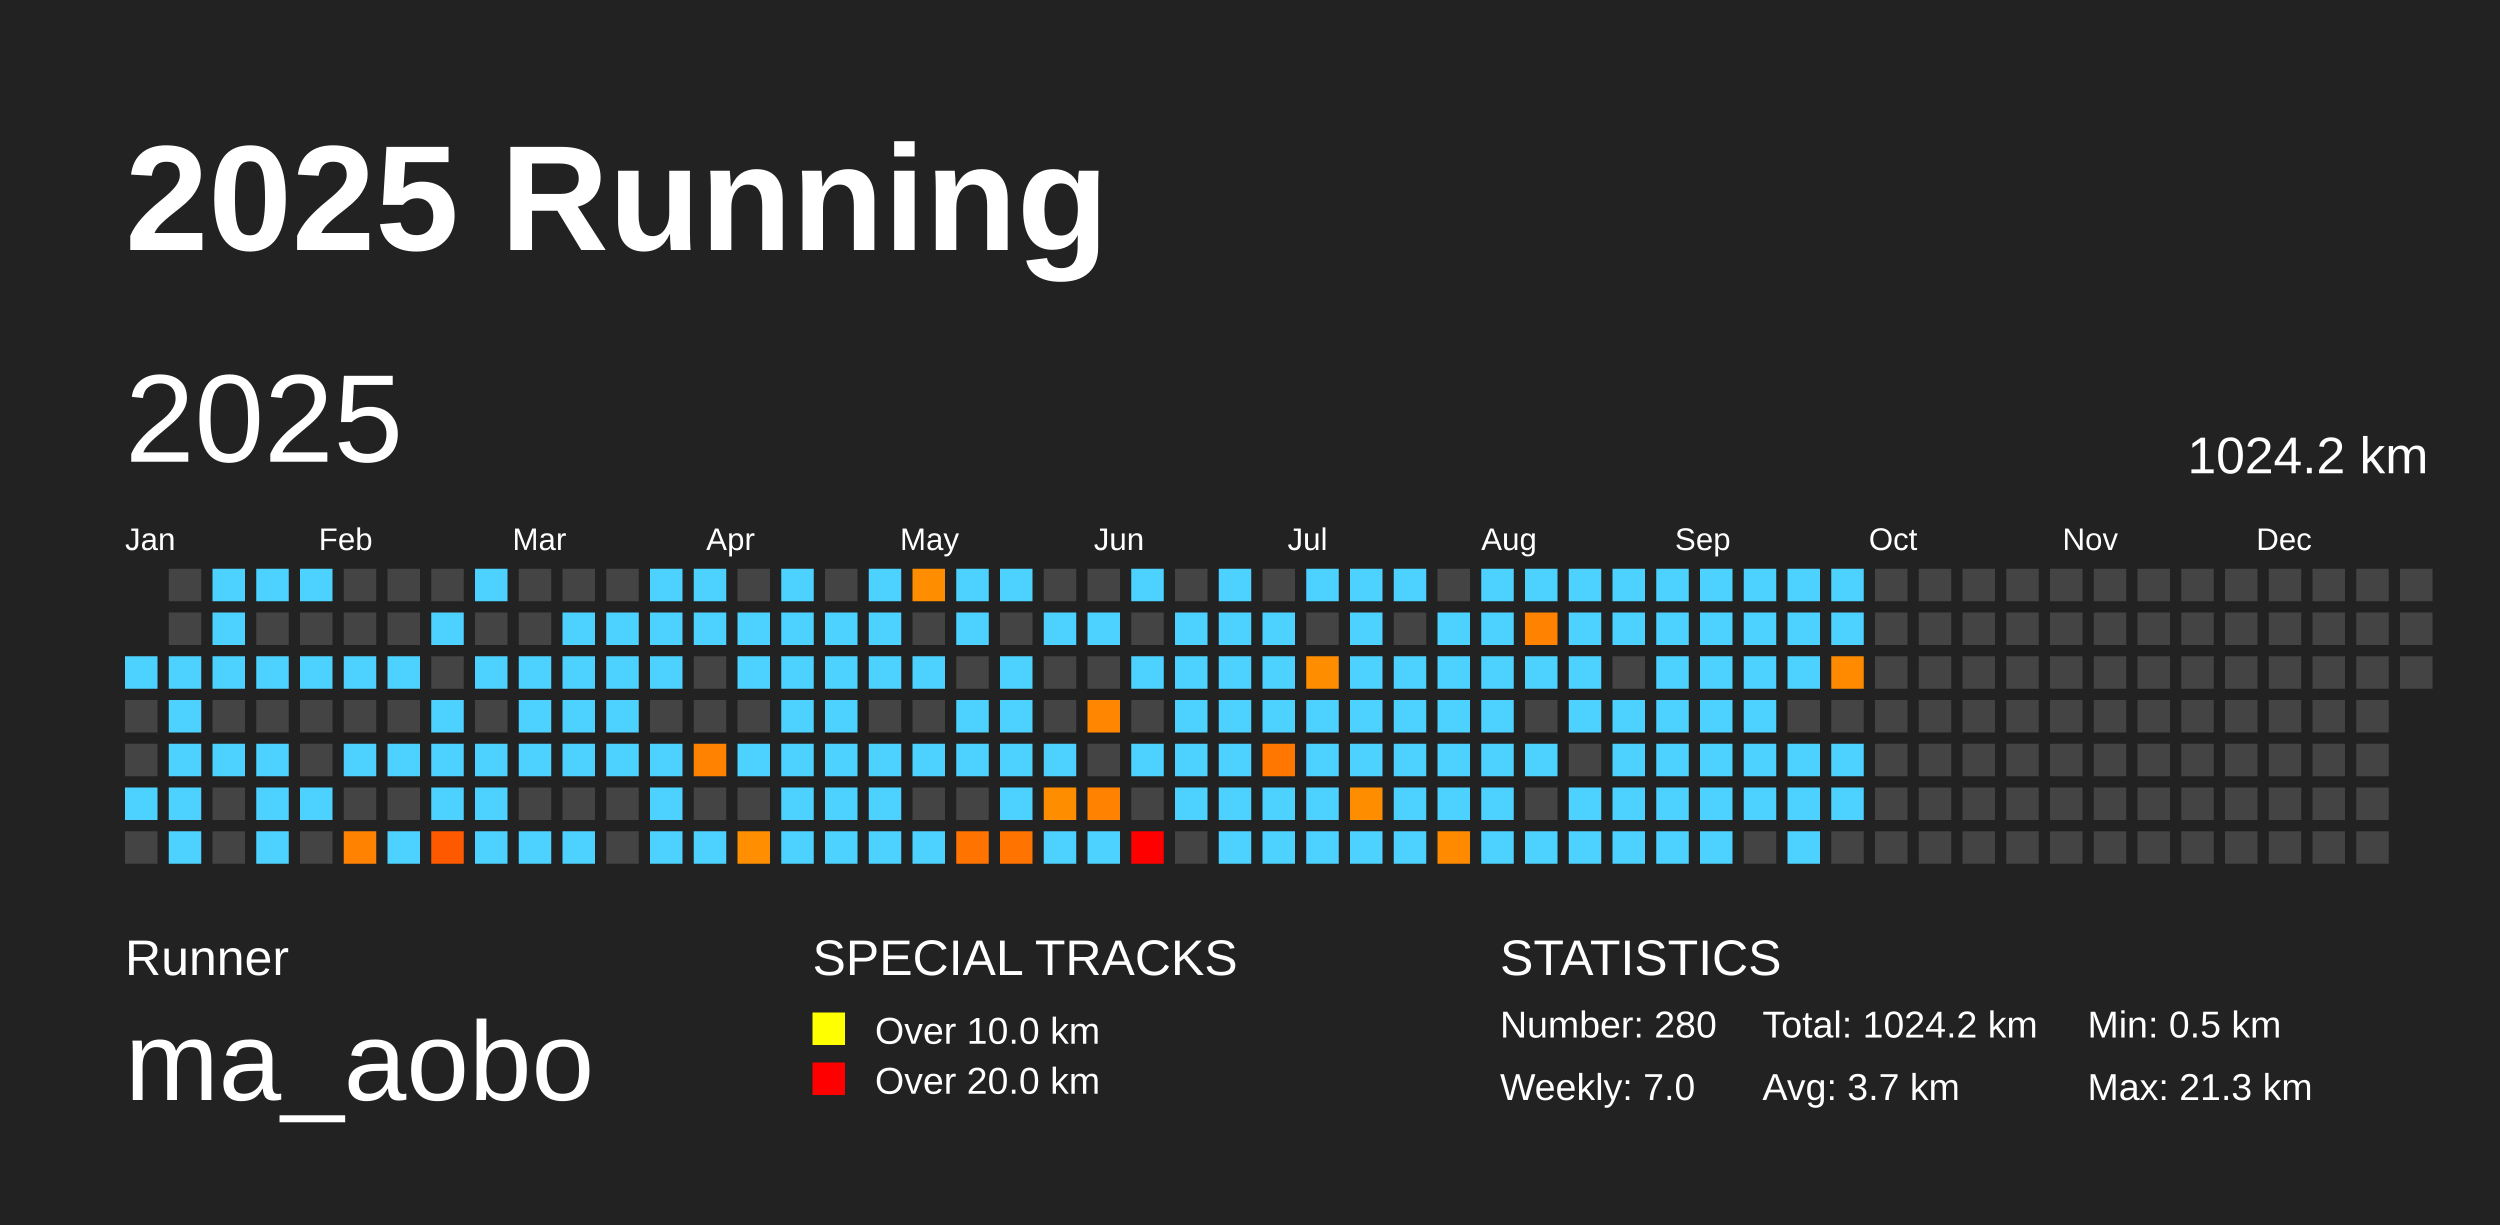
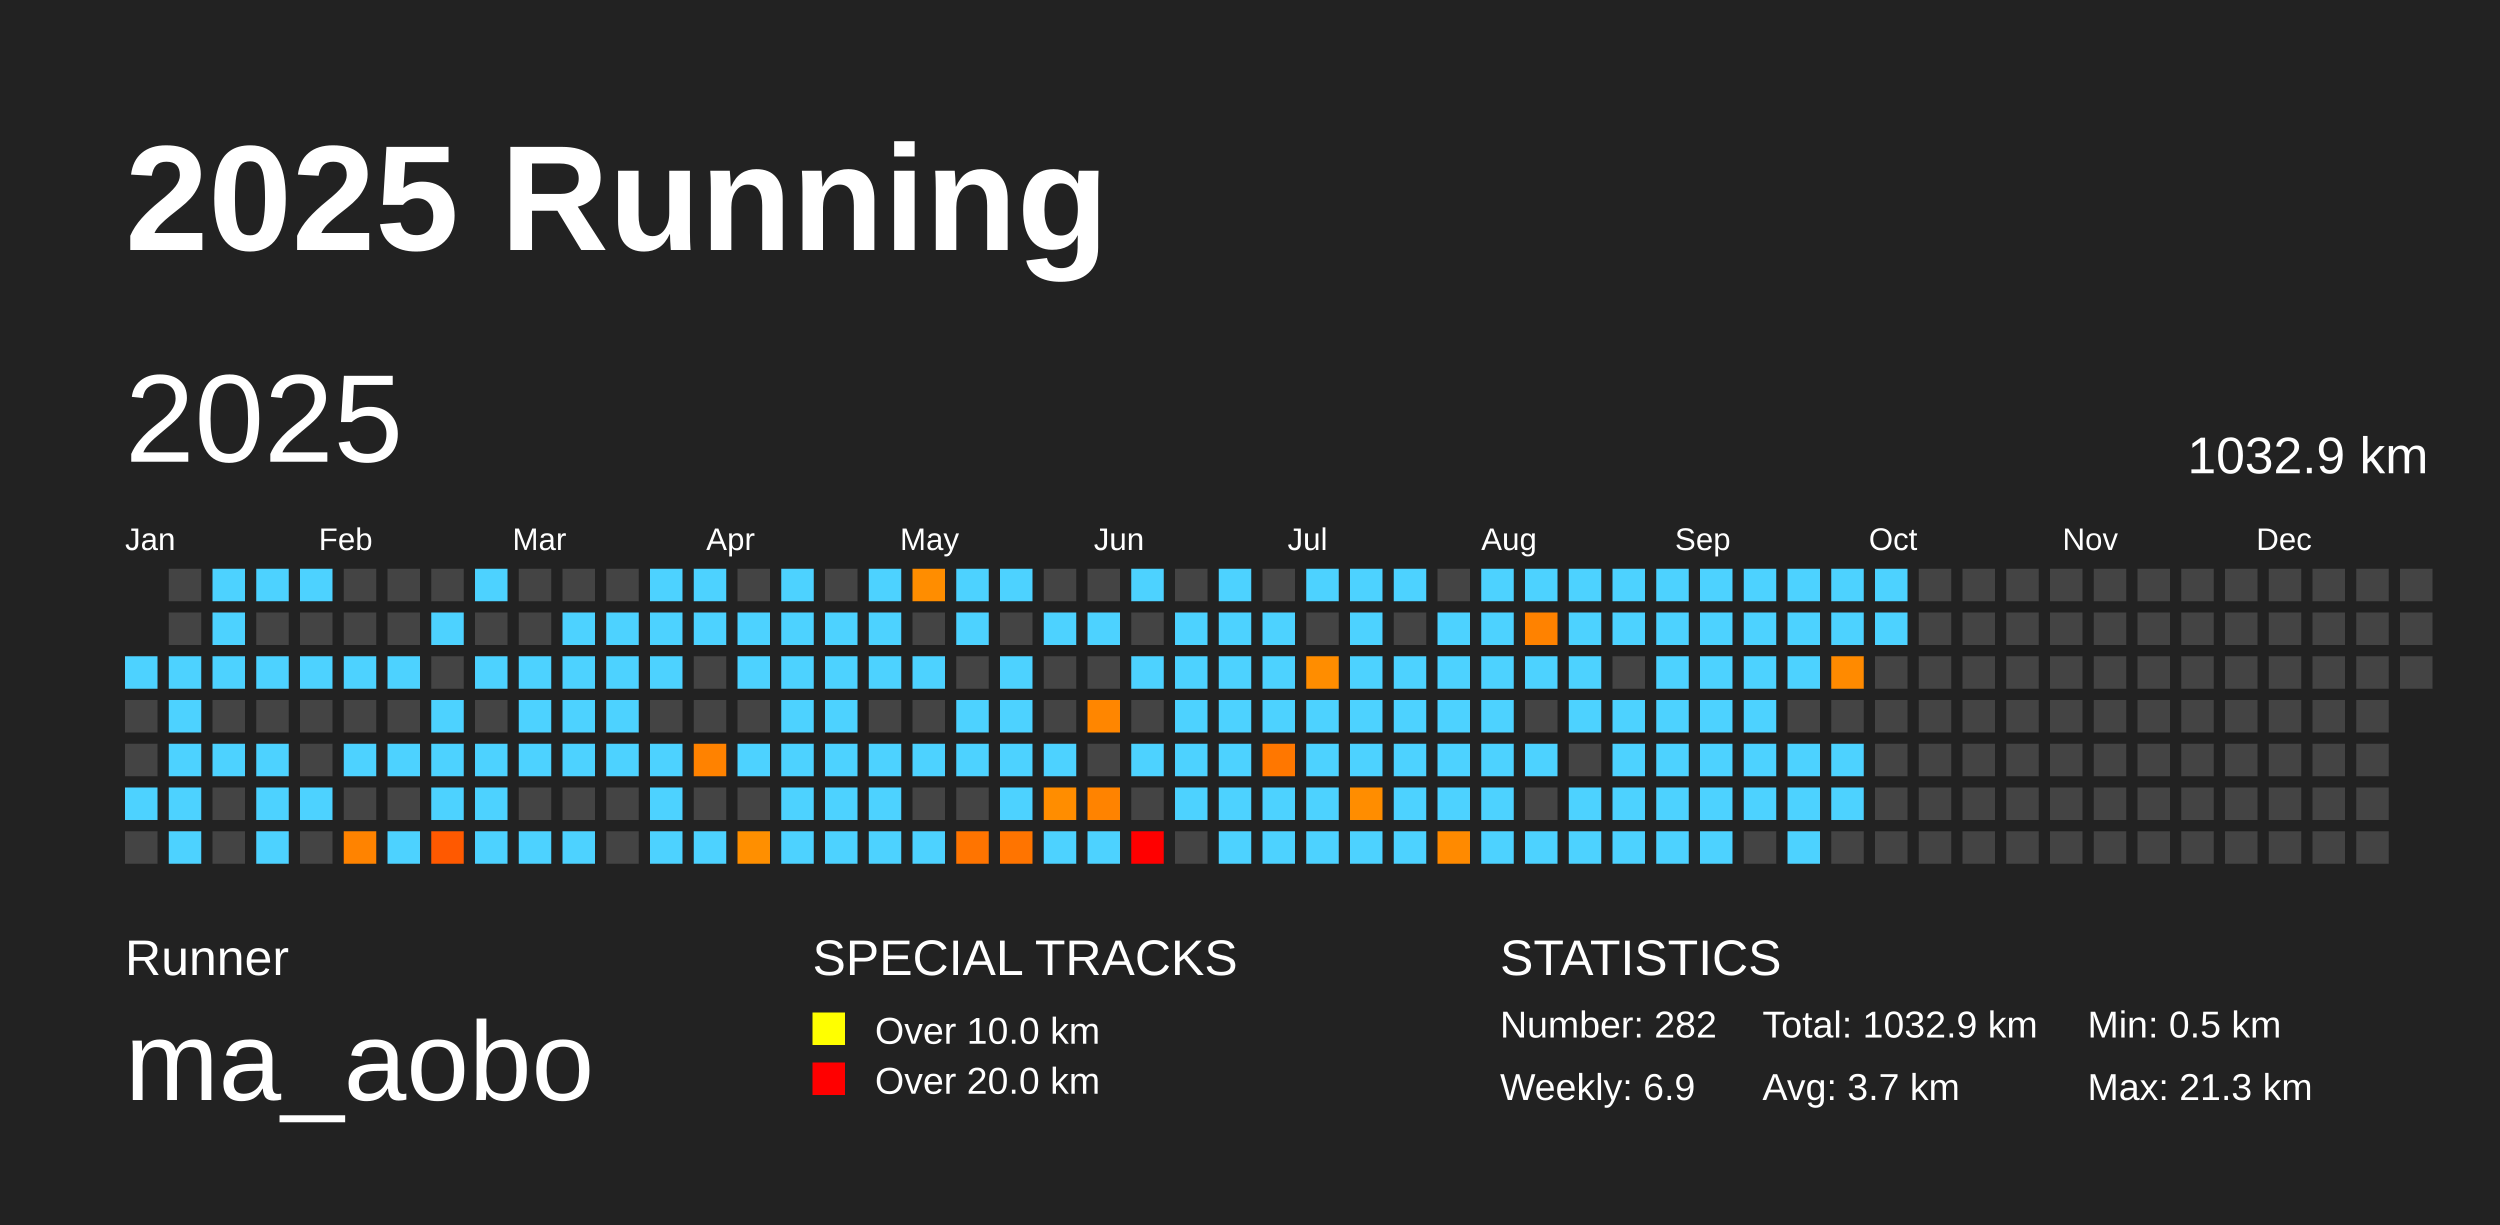
<svg xmlns="http://www.w3.org/2000/svg" baseProfile="full" height="98mm" version="1.1" viewBox="0,0,200,98" width="200mm">
  <defs />
  <rect fill="#222222" height="98" width="200" x="0" y="0" />
  <text fill="#FFFFFF" style="font-size:12px; font-family:Arial; font-weight:bold;" x="10" y="20">2025 Running</text>
  <text fill="#FFFFFF" style="font-size:4px; font-family:Arial" x="10" y="78">Runner</text>
  <text fill="#FFFFFF" style="font-size:9px; font-family:Arial" x="10" y="88">ma_aobo</text>
  <text fill="#FFFFFF" style="font-size:4px; font-family:Arial" x="65" y="78">SPECIAL TRACKS</text>
  <rect fill="yellow" height="2.6" width="2.6" x="65" y="81" />
  <text fill="#FFFFFF" style="font-size:3px; font-family:Arial" x="70" y="83.5">Over 10.0 km</text>
  <rect fill="red" height="2.6" width="2.6" x="65" y="85" />
  <text fill="#FFFFFF" style="font-size:3px; font-family:Arial" x="70" y="87.5">Over 20.0 km</text>
  <text fill="#FFFFFF" style="font-size:4px; font-family:Arial" x="120" y="78">STATISTICS</text>
-   <text fill="#FFFFFF" style="font-size:3px; font-family:Arial" x="120" y="83">Number: 280</text>
-   <text fill="#FFFFFF" style="font-size:3px; font-family:Arial" x="120" y="88">Weekly: 7.0</text>
-   <text fill="#FFFFFF" style="font-size:3px; font-family:Arial" x="141" y="83">Total: 1024.2 km</text>
+   <text fill="#FFFFFF" style="font-size:3px; font-family:Arial" x="120" y="83">Number: 282</text>
+   <text fill="#FFFFFF" style="font-size:3px; font-family:Arial" x="120" y="88">Weekly: 6.9</text>
+   <text fill="#FFFFFF" style="font-size:3px; font-family:Arial" x="141" y="83">Total: 1032.9 km</text>
  <text fill="#FFFFFF" style="font-size:3px; font-family:Arial" x="141" y="88">Avg: 3.7 km</text>
  <text fill="#FFFFFF" style="font-size:3px; font-family:Arial" x="167" y="83">Min: 0.5 km</text>
  <text fill="#FFFFFF" style="font-size:3px; font-family:Arial" x="167" y="88">Max: 21.3 km</text>
  <text dominant-baseline="hanging" fill="#FFFFFF" style="font-size:10.0px; font-family:Arial;" x="10" y="30">2025</text>
-   <text dominant-baseline="hanging" fill="#FFFFFF" style="font-size:4.125px; font-family:Arial;" x="175" y="35">1024.2 km</text>
+   <text dominant-baseline="hanging" fill="#FFFFFF" style="font-size:4.125px; font-family:Arial;" x="175" y="35">1032.9 km</text>
  <text fill="#FFFFFF" style="font-size:2.5px; font-family:Arial" x="10.0" y="44">Jan</text>
  <text fill="#FFFFFF" style="font-size:2.5px; font-family:Arial" x="25.5" y="44">Feb</text>
  <text fill="#FFFFFF" style="font-size:2.5px; font-family:Arial" x="41.0" y="44">Mar</text>
  <text fill="#FFFFFF" style="font-size:2.5px; font-family:Arial" x="56.5" y="44">Apr</text>
  <text fill="#FFFFFF" style="font-size:2.5px; font-family:Arial" x="72.0" y="44">May</text>
  <text fill="#FFFFFF" style="font-size:2.5px; font-family:Arial" x="87.5" y="44">Jun</text>
  <text fill="#FFFFFF" style="font-size:2.5px; font-family:Arial" x="103.0" y="44">Jul</text>
  <text fill="#FFFFFF" style="font-size:2.5px; font-family:Arial" x="118.5" y="44">Aug</text>
  <text fill="#FFFFFF" style="font-size:2.5px; font-family:Arial" x="134.0" y="44">Sep</text>
  <text fill="#FFFFFF" style="font-size:2.5px; font-family:Arial" x="149.5" y="44">Oct</text>
  <text fill="#FFFFFF" style="font-size:2.5px; font-family:Arial" x="165.0" y="44">Nov</text>
  <text fill="#FFFFFF" style="font-size:2.5px; font-family:Arial" x="180.5" y="44">Dec</text>
  <rect fill="#4dd2ff" height="2.6" width="2.6" x="10.0" y="52.5" />
  <rect fill="#444444" height="2.6" width="2.6" x="10.0" y="56.0" />
  <rect fill="#444444" height="2.6" width="2.6" x="10.0" y="59.5" />
  <rect fill="#4dd2ff" height="2.6" width="2.6" x="10.0" y="63.0" />
  <rect fill="#444444" height="2.6" width="2.6" x="10.0" y="66.5" />
  <rect fill="#444444" height="2.6" width="2.6" x="13.5" y="45.5" />
  <rect fill="#444444" height="2.6" width="2.6" x="13.5" y="49.0" />
  <rect fill="#4dd2ff" height="2.6" width="2.6" x="13.5" y="52.5" />
  <rect fill="#4dd2ff" height="2.6" width="2.6" x="13.5" y="56.0" />
  <rect fill="#4dd2ff" height="2.6" width="2.6" x="13.5" y="59.5" />
  <rect fill="#4dd2ff" height="2.6" width="2.6" x="13.5" y="63.0" />
  <rect fill="#4dd2ff" height="2.6" width="2.6" x="13.5" y="66.5" />
  <rect fill="#4dd2ff" height="2.6" width="2.6" x="17.0" y="45.5" />
  <rect fill="#4dd2ff" height="2.6" width="2.6" x="17.0" y="49.0" />
  <rect fill="#4dd2ff" height="2.6" width="2.6" x="17.0" y="52.5" />
  <rect fill="#444444" height="2.6" width="2.6" x="17.0" y="56.0" />
  <rect fill="#4dd2ff" height="2.6" width="2.6" x="17.0" y="59.5" />
  <rect fill="#444444" height="2.6" width="2.6" x="17.0" y="63.0" />
  <rect fill="#444444" height="2.6" width="2.6" x="17.0" y="66.5" />
  <rect fill="#4dd2ff" height="2.6" width="2.6" x="20.5" y="45.5" />
  <rect fill="#444444" height="2.6" width="2.6" x="20.5" y="49.0" />
  <rect fill="#4dd2ff" height="2.6" width="2.6" x="20.5" y="52.5" />
  <rect fill="#444444" height="2.6" width="2.6" x="20.5" y="56.0" />
  <rect fill="#4dd2ff" height="2.6" width="2.6" x="20.5" y="59.5" />
  <rect fill="#4dd2ff" height="2.6" width="2.6" x="20.5" y="63.0" />
  <rect fill="#4dd2ff" height="2.6" width="2.6" x="20.5" y="66.5" />
  <rect fill="#4dd2ff" height="2.6" width="2.6" x="24.0" y="45.5" />
  <rect fill="#444444" height="2.6" width="2.6" x="24.0" y="49.0" />
  <rect fill="#4dd2ff" height="2.6" width="2.6" x="24.0" y="52.5" />
  <rect fill="#444444" height="2.6" width="2.6" x="24.0" y="56.0" />
  <rect fill="#444444" height="2.6" width="2.6" x="24.0" y="59.5" />
  <rect fill="#4dd2ff" height="2.6" width="2.6" x="24.0" y="63.0" />
  <rect fill="#444444" height="2.6" width="2.6" x="24.0" y="66.5" />
  <rect fill="#444444" height="2.6" width="2.6" x="27.5" y="45.5" />
  <rect fill="#444444" height="2.6" width="2.6" x="27.5" y="49.0" />
  <rect fill="#4dd2ff" height="2.6" width="2.6" x="27.5" y="52.5" />
  <rect fill="#444444" height="2.6" width="2.6" x="27.5" y="56.0" />
  <rect fill="#4dd2ff" height="2.6" width="2.6" x="27.5" y="59.5" />
  <rect fill="#444444" height="2.6" width="2.6" x="27.5" y="63.0" />
  <rect fill="#ff8300" height="2.6" width="2.6" x="27.5" y="66.5" />
  <rect fill="#444444" height="2.6" width="2.6" x="31.0" y="45.5" />
  <rect fill="#444444" height="2.6" width="2.6" x="31.0" y="49.0" />
  <rect fill="#4dd2ff" height="2.6" width="2.6" x="31.0" y="52.5" />
  <rect fill="#444444" height="2.6" width="2.6" x="31.0" y="56.0" />
  <rect fill="#4dd2ff" height="2.6" width="2.6" x="31.0" y="59.5" />
  <rect fill="#444444" height="2.6" width="2.6" x="31.0" y="63.0" />
  <rect fill="#4dd2ff" height="2.6" width="2.6" x="31.0" y="66.5" />
  <rect fill="#444444" height="2.6" width="2.6" x="34.5" y="45.5" />
  <rect fill="#4dd2ff" height="2.6" width="2.6" x="34.5" y="49.0" />
  <rect fill="#444444" height="2.6" width="2.6" x="34.5" y="52.5" />
  <rect fill="#4dd2ff" height="2.6" width="2.6" x="34.5" y="56.0" />
  <rect fill="#4dd2ff" height="2.6" width="2.6" x="34.5" y="59.5" />
  <rect fill="#4dd2ff" height="2.6" width="2.6" x="34.5" y="63.0" />
  <rect fill="#ff5900" height="2.6" width="2.6" x="34.5" y="66.5" />
  <rect fill="#4dd2ff" height="2.6" width="2.6" x="38.0" y="45.5" />
  <rect fill="#444444" height="2.6" width="2.6" x="38.0" y="49.0" />
  <rect fill="#4dd2ff" height="2.6" width="2.6" x="38.0" y="52.5" />
  <rect fill="#444444" height="2.6" width="2.6" x="38.0" y="56.0" />
  <rect fill="#4dd2ff" height="2.6" width="2.6" x="38.0" y="59.5" />
  <rect fill="#4dd2ff" height="2.6" width="2.6" x="38.0" y="63.0" />
  <rect fill="#4dd2ff" height="2.6" width="2.6" x="38.0" y="66.5" />
  <rect fill="#444444" height="2.6" width="2.6" x="41.5" y="45.5" />
  <rect fill="#444444" height="2.6" width="2.6" x="41.5" y="49.0" />
  <rect fill="#4dd2ff" height="2.6" width="2.6" x="41.5" y="52.5" />
  <rect fill="#4dd2ff" height="2.6" width="2.6" x="41.5" y="56.0" />
  <rect fill="#4dd2ff" height="2.6" width="2.6" x="41.5" y="59.5" />
  <rect fill="#444444" height="2.6" width="2.6" x="41.5" y="63.0" />
  <rect fill="#4dd2ff" height="2.6" width="2.6" x="41.5" y="66.5" />
  <rect fill="#444444" height="2.6" width="2.6" x="45.0" y="45.5" />
  <rect fill="#4dd2ff" height="2.6" width="2.6" x="45.0" y="49.0" />
  <rect fill="#4dd2ff" height="2.6" width="2.6" x="45.0" y="52.5" />
  <rect fill="#4dd2ff" height="2.6" width="2.6" x="45.0" y="56.0" />
  <rect fill="#4dd2ff" height="2.6" width="2.6" x="45.0" y="59.5" />
  <rect fill="#444444" height="2.6" width="2.6" x="45.0" y="63.0" />
  <rect fill="#4dd2ff" height="2.6" width="2.6" x="45.0" y="66.5" />
  <rect fill="#444444" height="2.6" width="2.6" x="48.5" y="45.5" />
  <rect fill="#4dd2ff" height="2.6" width="2.6" x="48.5" y="49.0" />
  <rect fill="#4dd2ff" height="2.6" width="2.6" x="48.5" y="52.5" />
  <rect fill="#4dd2ff" height="2.6" width="2.6" x="48.5" y="56.0" />
  <rect fill="#4dd2ff" height="2.6" width="2.6" x="48.5" y="59.5" />
  <rect fill="#444444" height="2.6" width="2.6" x="48.5" y="63.0" />
  <rect fill="#444444" height="2.6" width="2.6" x="48.5" y="66.5" />
  <rect fill="#4dd2ff" height="2.6" width="2.6" x="52.0" y="45.5" />
  <rect fill="#4dd2ff" height="2.6" width="2.6" x="52.0" y="49.0" />
  <rect fill="#4dd2ff" height="2.6" width="2.6" x="52.0" y="52.5" />
  <rect fill="#444444" height="2.6" width="2.6" x="52.0" y="56.0" />
  <rect fill="#4dd2ff" height="2.6" width="2.6" x="52.0" y="59.5" />
  <rect fill="#4dd2ff" height="2.6" width="2.6" x="52.0" y="63.0" />
  <rect fill="#4dd2ff" height="2.6" width="2.6" x="52.0" y="66.5" />
  <rect fill="#4dd2ff" height="2.6" width="2.6" x="55.5" y="45.5" />
  <rect fill="#4dd2ff" height="2.6" width="2.6" x="55.5" y="49.0" />
  <rect fill="#444444" height="2.6" width="2.6" x="55.5" y="52.5" />
  <rect fill="#444444" height="2.6" width="2.6" x="55.5" y="56.0" />
  <rect fill="#ff8200" height="2.6" width="2.6" x="55.5" y="59.5" />
  <rect fill="#444444" height="2.6" width="2.6" x="55.5" y="63.0" />
  <rect fill="#4dd2ff" height="2.6" width="2.6" x="55.5" y="66.5" />
  <rect fill="#444444" height="2.6" width="2.6" x="59.0" y="45.5" />
  <rect fill="#4dd2ff" height="2.6" width="2.6" x="59.0" y="49.0" />
  <rect fill="#4dd2ff" height="2.6" width="2.6" x="59.0" y="52.5" />
  <rect fill="#444444" height="2.6" width="2.6" x="59.0" y="56.0" />
  <rect fill="#4dd2ff" height="2.6" width="2.6" x="59.0" y="59.5" />
  <rect fill="#444444" height="2.6" width="2.6" x="59.0" y="63.0" />
  <rect fill="#ff8f00" height="2.6" width="2.6" x="59.0" y="66.5" />
  <rect fill="#4dd2ff" height="2.6" width="2.6" x="62.5" y="45.5" />
  <rect fill="#4dd2ff" height="2.6" width="2.6" x="62.5" y="49.0" />
  <rect fill="#4dd2ff" height="2.6" width="2.6" x="62.5" y="52.5" />
  <rect fill="#4dd2ff" height="2.6" width="2.6" x="62.5" y="56.0" />
  <rect fill="#4dd2ff" height="2.6" width="2.6" x="62.5" y="59.5" />
  <rect fill="#4dd2ff" height="2.6" width="2.6" x="62.5" y="63.0" />
  <rect fill="#4dd2ff" height="2.6" width="2.6" x="62.5" y="66.5" />
  <rect fill="#444444" height="2.6" width="2.6" x="66.0" y="45.5" />
  <rect fill="#4dd2ff" height="2.6" width="2.6" x="66.0" y="49.0" />
  <rect fill="#4dd2ff" height="2.6" width="2.6" x="66.0" y="52.5" />
  <rect fill="#4dd2ff" height="2.6" width="2.6" x="66.0" y="56.0" />
  <rect fill="#4dd2ff" height="2.6" width="2.6" x="66.0" y="59.5" />
  <rect fill="#4dd2ff" height="2.6" width="2.6" x="66.0" y="63.0" />
  <rect fill="#4dd2ff" height="2.6" width="2.6" x="66.0" y="66.5" />
  <rect fill="#4dd2ff" height="2.6" width="2.6" x="69.5" y="45.5" />
  <rect fill="#4dd2ff" height="2.6" width="2.6" x="69.5" y="49.0" />
  <rect fill="#4dd2ff" height="2.6" width="2.6" x="69.5" y="52.5" />
  <rect fill="#444444" height="2.6" width="2.6" x="69.5" y="56.0" />
  <rect fill="#4dd2ff" height="2.6" width="2.6" x="69.5" y="59.5" />
  <rect fill="#4dd2ff" height="2.6" width="2.6" x="69.5" y="63.0" />
  <rect fill="#4dd2ff" height="2.6" width="2.6" x="69.5" y="66.5" />
  <rect fill="#ff8d00" height="2.6" width="2.6" x="73.0" y="45.5" />
  <rect fill="#444444" height="2.6" width="2.6" x="73.0" y="49.0" />
  <rect fill="#4dd2ff" height="2.6" width="2.6" x="73.0" y="52.5" />
  <rect fill="#444444" height="2.6" width="2.6" x="73.0" y="56.0" />
  <rect fill="#4dd2ff" height="2.6" width="2.6" x="73.0" y="59.5" />
  <rect fill="#444444" height="2.6" width="2.6" x="73.0" y="63.0" />
  <rect fill="#4dd2ff" height="2.6" width="2.6" x="73.0" y="66.5" />
  <rect fill="#4dd2ff" height="2.6" width="2.6" x="76.5" y="45.5" />
  <rect fill="#4dd2ff" height="2.6" width="2.6" x="76.5" y="49.0" />
  <rect fill="#444444" height="2.6" width="2.6" x="76.5" y="52.5" />
  <rect fill="#4dd2ff" height="2.6" width="2.6" x="76.5" y="56.0" />
  <rect fill="#4dd2ff" height="2.6" width="2.6" x="76.5" y="59.5" />
  <rect fill="#444444" height="2.6" width="2.6" x="76.5" y="63.0" />
  <rect fill="#ff7400" height="2.6" width="2.6" x="76.5" y="66.5" />
  <rect fill="#4dd2ff" height="2.6" width="2.6" x="80.0" y="45.5" />
  <rect fill="#444444" height="2.6" width="2.6" x="80.0" y="49.0" />
  <rect fill="#4dd2ff" height="2.6" width="2.6" x="80.0" y="52.5" />
  <rect fill="#4dd2ff" height="2.6" width="2.6" x="80.0" y="56.0" />
  <rect fill="#4dd2ff" height="2.6" width="2.6" x="80.0" y="59.5" />
  <rect fill="#4dd2ff" height="2.6" width="2.6" x="80.0" y="63.0" />
  <rect fill="#ff7400" height="2.6" width="2.6" x="80.0" y="66.5" />
  <rect fill="#444444" height="2.6" width="2.6" x="83.5" y="45.5" />
  <rect fill="#4dd2ff" height="2.6" width="2.6" x="83.5" y="49.0" />
  <rect fill="#444444" height="2.6" width="2.6" x="83.5" y="52.5" />
  <rect fill="#444444" height="2.6" width="2.6" x="83.5" y="56.0" />
  <rect fill="#4dd2ff" height="2.6" width="2.6" x="83.5" y="59.5" />
  <rect fill="#ff8d00" height="2.6" width="2.6" x="83.5" y="63.0" />
  <rect fill="#4dd2ff" height="2.6" width="2.6" x="83.5" y="66.5" />
  <rect fill="#444444" height="2.6" width="2.6" x="87.0" y="45.5" />
  <rect fill="#4dd2ff" height="2.6" width="2.6" x="87.0" y="49.0" />
  <rect fill="#444444" height="2.6" width="2.6" x="87.0" y="52.5" />
  <rect fill="#ff8600" height="2.6" width="2.6" x="87.0" y="56.0" />
  <rect fill="#444444" height="2.6" width="2.6" x="87.0" y="59.5" />
  <rect fill="#ff8300" height="2.6" width="2.6" x="87.0" y="63.0" />
  <rect fill="#4dd2ff" height="2.6" width="2.6" x="87.0" y="66.5" />
  <rect fill="#4dd2ff" height="2.6" width="2.6" x="90.5" y="45.5" />
  <rect fill="#444444" height="2.6" width="2.6" x="90.5" y="49.0" />
  <rect fill="#4dd2ff" height="2.6" width="2.6" x="90.5" y="52.5" />
  <rect fill="#444444" height="2.6" width="2.6" x="90.5" y="56.0" />
  <rect fill="#4dd2ff" height="2.6" width="2.6" x="90.5" y="59.5" />
  <rect fill="#444444" height="2.6" width="2.6" x="90.5" y="63.0" />
  <rect fill="red" height="2.6" width="2.6" x="90.5" y="66.5" />
  <rect fill="#444444" height="2.6" width="2.6" x="94.0" y="45.5" />
  <rect fill="#4dd2ff" height="2.6" width="2.6" x="94.0" y="49.0" />
  <rect fill="#4dd2ff" height="2.6" width="2.6" x="94.0" y="52.5" />
  <rect fill="#4dd2ff" height="2.6" width="2.6" x="94.0" y="56.0" />
  <rect fill="#4dd2ff" height="2.6" width="2.6" x="94.0" y="59.5" />
  <rect fill="#4dd2ff" height="2.6" width="2.6" x="94.0" y="63.0" />
  <rect fill="#444444" height="2.6" width="2.6" x="94.0" y="66.5" />
  <rect fill="#4dd2ff" height="2.6" width="2.6" x="97.5" y="45.5" />
  <rect fill="#4dd2ff" height="2.6" width="2.6" x="97.5" y="49.0" />
  <rect fill="#4dd2ff" height="2.6" width="2.6" x="97.5" y="52.5" />
  <rect fill="#4dd2ff" height="2.6" width="2.6" x="97.5" y="56.0" />
  <rect fill="#4dd2ff" height="2.6" width="2.6" x="97.5" y="59.5" />
  <rect fill="#4dd2ff" height="2.6" width="2.6" x="97.5" y="63.0" />
  <rect fill="#4dd2ff" height="2.6" width="2.6" x="97.5" y="66.5" />
  <rect fill="#444444" height="2.6" width="2.6" x="101.0" y="45.5" />
  <rect fill="#4dd2ff" height="2.6" width="2.6" x="101.0" y="49.0" />
  <rect fill="#4dd2ff" height="2.6" width="2.6" x="101.0" y="52.5" />
  <rect fill="#4dd2ff" height="2.6" width="2.6" x="101.0" y="56.0" />
  <rect fill="#ff7700" height="2.6" width="2.6" x="101.0" y="59.5" />
  <rect fill="#4dd2ff" height="2.6" width="2.6" x="101.0" y="63.0" />
  <rect fill="#4dd2ff" height="2.6" width="2.6" x="101.0" y="66.5" />
  <rect fill="#4dd2ff" height="2.6" width="2.6" x="104.5" y="45.5" />
  <rect fill="#444444" height="2.6" width="2.6" x="104.5" y="49.0" />
  <rect fill="#ff8d00" height="2.6" width="2.6" x="104.5" y="52.5" />
  <rect fill="#4dd2ff" height="2.6" width="2.6" x="104.5" y="56.0" />
  <rect fill="#4dd2ff" height="2.6" width="2.6" x="104.5" y="59.5" />
  <rect fill="#4dd2ff" height="2.6" width="2.6" x="104.5" y="63.0" />
  <rect fill="#4dd2ff" height="2.6" width="2.6" x="104.5" y="66.5" />
  <rect fill="#4dd2ff" height="2.6" width="2.6" x="108.0" y="45.5" />
  <rect fill="#4dd2ff" height="2.6" width="2.6" x="108.0" y="49.0" />
  <rect fill="#4dd2ff" height="2.6" width="2.6" x="108.0" y="52.5" />
  <rect fill="#4dd2ff" height="2.6" width="2.6" x="108.0" y="56.0" />
  <rect fill="#4dd2ff" height="2.6" width="2.6" x="108.0" y="59.5" />
  <rect fill="#ff8d00" height="2.6" width="2.6" x="108.0" y="63.0" />
  <rect fill="#4dd2ff" height="2.6" width="2.6" x="108.0" y="66.5" />
  <rect fill="#4dd2ff" height="2.6" width="2.6" x="111.5" y="45.5" />
  <rect fill="#444444" height="2.6" width="2.6" x="111.5" y="49.0" />
  <rect fill="#4dd2ff" height="2.6" width="2.6" x="111.5" y="52.5" />
  <rect fill="#4dd2ff" height="2.6" width="2.6" x="111.5" y="56.0" />
  <rect fill="#4dd2ff" height="2.6" width="2.6" x="111.5" y="59.5" />
  <rect fill="#4dd2ff" height="2.6" width="2.6" x="111.5" y="63.0" />
  <rect fill="#4dd2ff" height="2.6" width="2.6" x="111.5" y="66.5" />
  <rect fill="#444444" height="2.6" width="2.6" x="115.0" y="45.5" />
  <rect fill="#4dd2ff" height="2.6" width="2.6" x="115.0" y="49.0" />
  <rect fill="#4dd2ff" height="2.6" width="2.6" x="115.0" y="52.5" />
  <rect fill="#4dd2ff" height="2.6" width="2.6" x="115.0" y="56.0" />
  <rect fill="#4dd2ff" height="2.6" width="2.6" x="115.0" y="59.5" />
  <rect fill="#4dd2ff" height="2.6" width="2.6" x="115.0" y="63.0" />
  <rect fill="#ff8a00" height="2.6" width="2.6" x="115.0" y="66.5" />
  <rect fill="#4dd2ff" height="2.6" width="2.6" x="118.5" y="45.5" />
  <rect fill="#4dd2ff" height="2.6" width="2.6" x="118.5" y="49.0" />
  <rect fill="#4dd2ff" height="2.6" width="2.6" x="118.5" y="52.5" />
  <rect fill="#4dd2ff" height="2.6" width="2.6" x="118.5" y="56.0" />
  <rect fill="#4dd2ff" height="2.6" width="2.6" x="118.5" y="59.5" />
  <rect fill="#4dd2ff" height="2.6" width="2.6" x="118.5" y="63.0" />
  <rect fill="#4dd2ff" height="2.6" width="2.6" x="118.5" y="66.5" />
  <rect fill="#4dd2ff" height="2.6" width="2.6" x="122.0" y="45.5" />
  <rect fill="#ff8200" height="2.6" width="2.6" x="122.0" y="49.0" />
  <rect fill="#4dd2ff" height="2.6" width="2.6" x="122.0" y="52.5" />
  <rect fill="#444444" height="2.6" width="2.6" x="122.0" y="56.0" />
  <rect fill="#4dd2ff" height="2.6" width="2.6" x="122.0" y="59.5" />
  <rect fill="#444444" height="2.6" width="2.6" x="122.0" y="63.0" />
  <rect fill="#4dd2ff" height="2.6" width="2.6" x="122.0" y="66.5" />
  <rect fill="#4dd2ff" height="2.6" width="2.6" x="125.5" y="45.5" />
  <rect fill="#4dd2ff" height="2.6" width="2.6" x="125.5" y="49.0" />
  <rect fill="#4dd2ff" height="2.6" width="2.6" x="125.5" y="52.5" />
  <rect fill="#4dd2ff" height="2.6" width="2.6" x="125.5" y="56.0" />
  <rect fill="#444444" height="2.6" width="2.6" x="125.5" y="59.5" />
  <rect fill="#4dd2ff" height="2.6" width="2.6" x="125.5" y="63.0" />
  <rect fill="#4dd2ff" height="2.6" width="2.6" x="125.5" y="66.5" />
  <rect fill="#4dd2ff" height="2.6" width="2.6" x="129.0" y="45.5" />
  <rect fill="#4dd2ff" height="2.6" width="2.6" x="129.0" y="49.0" />
  <rect fill="#444444" height="2.6" width="2.6" x="129.0" y="52.5" />
  <rect fill="#4dd2ff" height="2.6" width="2.6" x="129.0" y="56.0" />
  <rect fill="#4dd2ff" height="2.6" width="2.6" x="129.0" y="59.5" />
  <rect fill="#4dd2ff" height="2.6" width="2.6" x="129.0" y="63.0" />
  <rect fill="#4dd2ff" height="2.6" width="2.6" x="129.0" y="66.5" />
  <rect fill="#4dd2ff" height="2.6" width="2.6" x="132.5" y="45.5" />
  <rect fill="#4dd2ff" height="2.6" width="2.6" x="132.5" y="49.0" />
  <rect fill="#4dd2ff" height="2.6" width="2.6" x="132.5" y="52.5" />
  <rect fill="#4dd2ff" height="2.6" width="2.6" x="132.5" y="56.0" />
  <rect fill="#4dd2ff" height="2.6" width="2.6" x="132.5" y="59.5" />
  <rect fill="#4dd2ff" height="2.6" width="2.6" x="132.5" y="63.0" />
  <rect fill="#4dd2ff" height="2.6" width="2.6" x="132.5" y="66.5" />
  <rect fill="#4dd2ff" height="2.6" width="2.6" x="136.0" y="45.5" />
  <rect fill="#4dd2ff" height="2.6" width="2.6" x="136.0" y="49.0" />
  <rect fill="#4dd2ff" height="2.6" width="2.6" x="136.0" y="52.5" />
  <rect fill="#4dd2ff" height="2.6" width="2.6" x="136.0" y="56.0" />
  <rect fill="#4dd2ff" height="2.6" width="2.6" x="136.0" y="59.5" />
  <rect fill="#4dd2ff" height="2.6" width="2.6" x="136.0" y="63.0" />
  <rect fill="#4dd2ff" height="2.6" width="2.6" x="136.0" y="66.5" />
  <rect fill="#4dd2ff" height="2.6" width="2.6" x="139.5" y="45.5" />
  <rect fill="#4dd2ff" height="2.6" width="2.6" x="139.5" y="49.0" />
  <rect fill="#4dd2ff" height="2.6" width="2.6" x="139.5" y="52.5" />
  <rect fill="#4dd2ff" height="2.6" width="2.6" x="139.5" y="56.0" />
  <rect fill="#4dd2ff" height="2.6" width="2.6" x="139.5" y="59.5" />
  <rect fill="#4dd2ff" height="2.6" width="2.6" x="139.5" y="63.0" />
  <rect fill="#444444" height="2.6" width="2.6" x="139.5" y="66.5" />
  <rect fill="#4dd2ff" height="2.6" width="2.6" x="143.0" y="45.5" />
  <rect fill="#4dd2ff" height="2.6" width="2.6" x="143.0" y="49.0" />
  <rect fill="#4dd2ff" height="2.6" width="2.6" x="143.0" y="52.5" />
  <rect fill="#444444" height="2.6" width="2.6" x="143.0" y="56.0" />
  <rect fill="#4dd2ff" height="2.6" width="2.6" x="143.0" y="59.5" />
  <rect fill="#4dd2ff" height="2.6" width="2.6" x="143.0" y="63.0" />
  <rect fill="#4dd2ff" height="2.6" width="2.6" x="143.0" y="66.5" />
  <rect fill="#4dd2ff" height="2.6" width="2.6" x="146.5" y="45.5" />
  <rect fill="#4dd2ff" height="2.6" width="2.6" x="146.5" y="49.0" />
  <rect fill="#ff8a00" height="2.6" width="2.6" x="146.5" y="52.5" />
  <rect fill="#444444" height="2.6" width="2.6" x="146.5" y="56.0" />
  <rect fill="#4dd2ff" height="2.6" width="2.6" x="146.5" y="59.5" />
  <rect fill="#4dd2ff" height="2.6" width="2.6" x="146.5" y="63.0" />
  <rect fill="#444444" height="2.6" width="2.6" x="146.5" y="66.5" />
-   <rect fill="#444444" height="2.6" width="2.6" x="150.0" y="45.5" />
-   <rect fill="#444444" height="2.6" width="2.6" x="150.0" y="49.0" />
+   <rect fill="#4dd2ff" height="2.6" width="2.6" x="150.0" y="45.5" />
+   <rect fill="#4dd2ff" height="2.6" width="2.6" x="150.0" y="49.0" />
  <rect fill="#444444" height="2.6" width="2.6" x="150.0" y="52.5" />
  <rect fill="#444444" height="2.6" width="2.6" x="150.0" y="56.0" />
  <rect fill="#444444" height="2.6" width="2.6" x="150.0" y="59.5" />
  <rect fill="#444444" height="2.6" width="2.6" x="150.0" y="63.0" />
  <rect fill="#444444" height="2.6" width="2.6" x="150.0" y="66.5" />
  <rect fill="#444444" height="2.6" width="2.6" x="153.5" y="45.5" />
  <rect fill="#444444" height="2.6" width="2.6" x="153.5" y="49.0" />
  <rect fill="#444444" height="2.6" width="2.6" x="153.5" y="52.5" />
  <rect fill="#444444" height="2.6" width="2.6" x="153.5" y="56.0" />
  <rect fill="#444444" height="2.6" width="2.6" x="153.5" y="59.5" />
  <rect fill="#444444" height="2.6" width="2.6" x="153.5" y="63.0" />
  <rect fill="#444444" height="2.6" width="2.6" x="153.5" y="66.5" />
  <rect fill="#444444" height="2.6" width="2.6" x="157.0" y="45.5" />
  <rect fill="#444444" height="2.6" width="2.6" x="157.0" y="49.0" />
  <rect fill="#444444" height="2.6" width="2.6" x="157.0" y="52.5" />
  <rect fill="#444444" height="2.6" width="2.6" x="157.0" y="56.0" />
  <rect fill="#444444" height="2.6" width="2.6" x="157.0" y="59.5" />
  <rect fill="#444444" height="2.6" width="2.6" x="157.0" y="63.0" />
  <rect fill="#444444" height="2.6" width="2.6" x="157.0" y="66.5" />
  <rect fill="#444444" height="2.6" width="2.6" x="160.5" y="45.5" />
  <rect fill="#444444" height="2.6" width="2.6" x="160.5" y="49.0" />
  <rect fill="#444444" height="2.6" width="2.6" x="160.5" y="52.5" />
  <rect fill="#444444" height="2.6" width="2.6" x="160.5" y="56.0" />
  <rect fill="#444444" height="2.6" width="2.6" x="160.5" y="59.5" />
  <rect fill="#444444" height="2.6" width="2.6" x="160.5" y="63.0" />
  <rect fill="#444444" height="2.6" width="2.6" x="160.5" y="66.5" />
  <rect fill="#444444" height="2.6" width="2.6" x="164.0" y="45.5" />
  <rect fill="#444444" height="2.6" width="2.6" x="164.0" y="49.0" />
  <rect fill="#444444" height="2.6" width="2.6" x="164.0" y="52.5" />
  <rect fill="#444444" height="2.6" width="2.6" x="164.0" y="56.0" />
  <rect fill="#444444" height="2.6" width="2.6" x="164.0" y="59.5" />
  <rect fill="#444444" height="2.6" width="2.6" x="164.0" y="63.0" />
  <rect fill="#444444" height="2.6" width="2.6" x="164.0" y="66.5" />
  <rect fill="#444444" height="2.6" width="2.6" x="167.5" y="45.5" />
  <rect fill="#444444" height="2.6" width="2.6" x="167.5" y="49.0" />
  <rect fill="#444444" height="2.6" width="2.6" x="167.5" y="52.5" />
  <rect fill="#444444" height="2.6" width="2.6" x="167.5" y="56.0" />
  <rect fill="#444444" height="2.6" width="2.6" x="167.5" y="59.5" />
  <rect fill="#444444" height="2.6" width="2.6" x="167.5" y="63.0" />
  <rect fill="#444444" height="2.6" width="2.6" x="167.5" y="66.5" />
  <rect fill="#444444" height="2.6" width="2.6" x="171.0" y="45.5" />
  <rect fill="#444444" height="2.6" width="2.6" x="171.0" y="49.0" />
  <rect fill="#444444" height="2.6" width="2.6" x="171.0" y="52.5" />
  <rect fill="#444444" height="2.6" width="2.6" x="171.0" y="56.0" />
  <rect fill="#444444" height="2.6" width="2.6" x="171.0" y="59.5" />
  <rect fill="#444444" height="2.6" width="2.6" x="171.0" y="63.0" />
  <rect fill="#444444" height="2.6" width="2.6" x="171.0" y="66.5" />
  <rect fill="#444444" height="2.6" width="2.6" x="174.5" y="45.5" />
  <rect fill="#444444" height="2.6" width="2.6" x="174.5" y="49.0" />
  <rect fill="#444444" height="2.6" width="2.6" x="174.5" y="52.5" />
  <rect fill="#444444" height="2.6" width="2.6" x="174.5" y="56.0" />
  <rect fill="#444444" height="2.6" width="2.6" x="174.5" y="59.5" />
  <rect fill="#444444" height="2.6" width="2.6" x="174.5" y="63.0" />
  <rect fill="#444444" height="2.6" width="2.6" x="174.5" y="66.5" />
  <rect fill="#444444" height="2.6" width="2.6" x="178.0" y="45.5" />
  <rect fill="#444444" height="2.6" width="2.6" x="178.0" y="49.0" />
  <rect fill="#444444" height="2.6" width="2.6" x="178.0" y="52.5" />
  <rect fill="#444444" height="2.6" width="2.6" x="178.0" y="56.0" />
  <rect fill="#444444" height="2.6" width="2.6" x="178.0" y="59.5" />
  <rect fill="#444444" height="2.6" width="2.6" x="178.0" y="63.0" />
  <rect fill="#444444" height="2.6" width="2.6" x="178.0" y="66.5" />
  <rect fill="#444444" height="2.6" width="2.6" x="181.5" y="45.5" />
  <rect fill="#444444" height="2.6" width="2.6" x="181.5" y="49.0" />
  <rect fill="#444444" height="2.6" width="2.6" x="181.5" y="52.5" />
  <rect fill="#444444" height="2.6" width="2.6" x="181.5" y="56.0" />
  <rect fill="#444444" height="2.6" width="2.6" x="181.5" y="59.5" />
  <rect fill="#444444" height="2.6" width="2.6" x="181.5" y="63.0" />
  <rect fill="#444444" height="2.6" width="2.6" x="181.5" y="66.5" />
  <rect fill="#444444" height="2.6" width="2.6" x="185.0" y="45.5" />
  <rect fill="#444444" height="2.6" width="2.6" x="185.0" y="49.0" />
  <rect fill="#444444" height="2.6" width="2.6" x="185.0" y="52.5" />
  <rect fill="#444444" height="2.6" width="2.6" x="185.0" y="56.0" />
  <rect fill="#444444" height="2.6" width="2.6" x="185.0" y="59.5" />
  <rect fill="#444444" height="2.6" width="2.6" x="185.0" y="63.0" />
  <rect fill="#444444" height="2.6" width="2.6" x="185.0" y="66.5" />
  <rect fill="#444444" height="2.6" width="2.6" x="188.5" y="45.5" />
  <rect fill="#444444" height="2.6" width="2.6" x="188.5" y="49.0" />
  <rect fill="#444444" height="2.6" width="2.6" x="188.5" y="52.5" />
  <rect fill="#444444" height="2.6" width="2.6" x="188.5" y="56.0" />
  <rect fill="#444444" height="2.6" width="2.6" x="188.5" y="59.5" />
  <rect fill="#444444" height="2.6" width="2.6" x="188.5" y="63.0" />
  <rect fill="#444444" height="2.6" width="2.6" x="188.5" y="66.5" />
  <rect fill="#444444" height="2.6" width="2.6" x="192.0" y="45.5" />
  <rect fill="#444444" height="2.6" width="2.6" x="192.0" y="49.0" />
  <rect fill="#444444" height="2.6" width="2.6" x="192.0" y="52.5" />
</svg>
